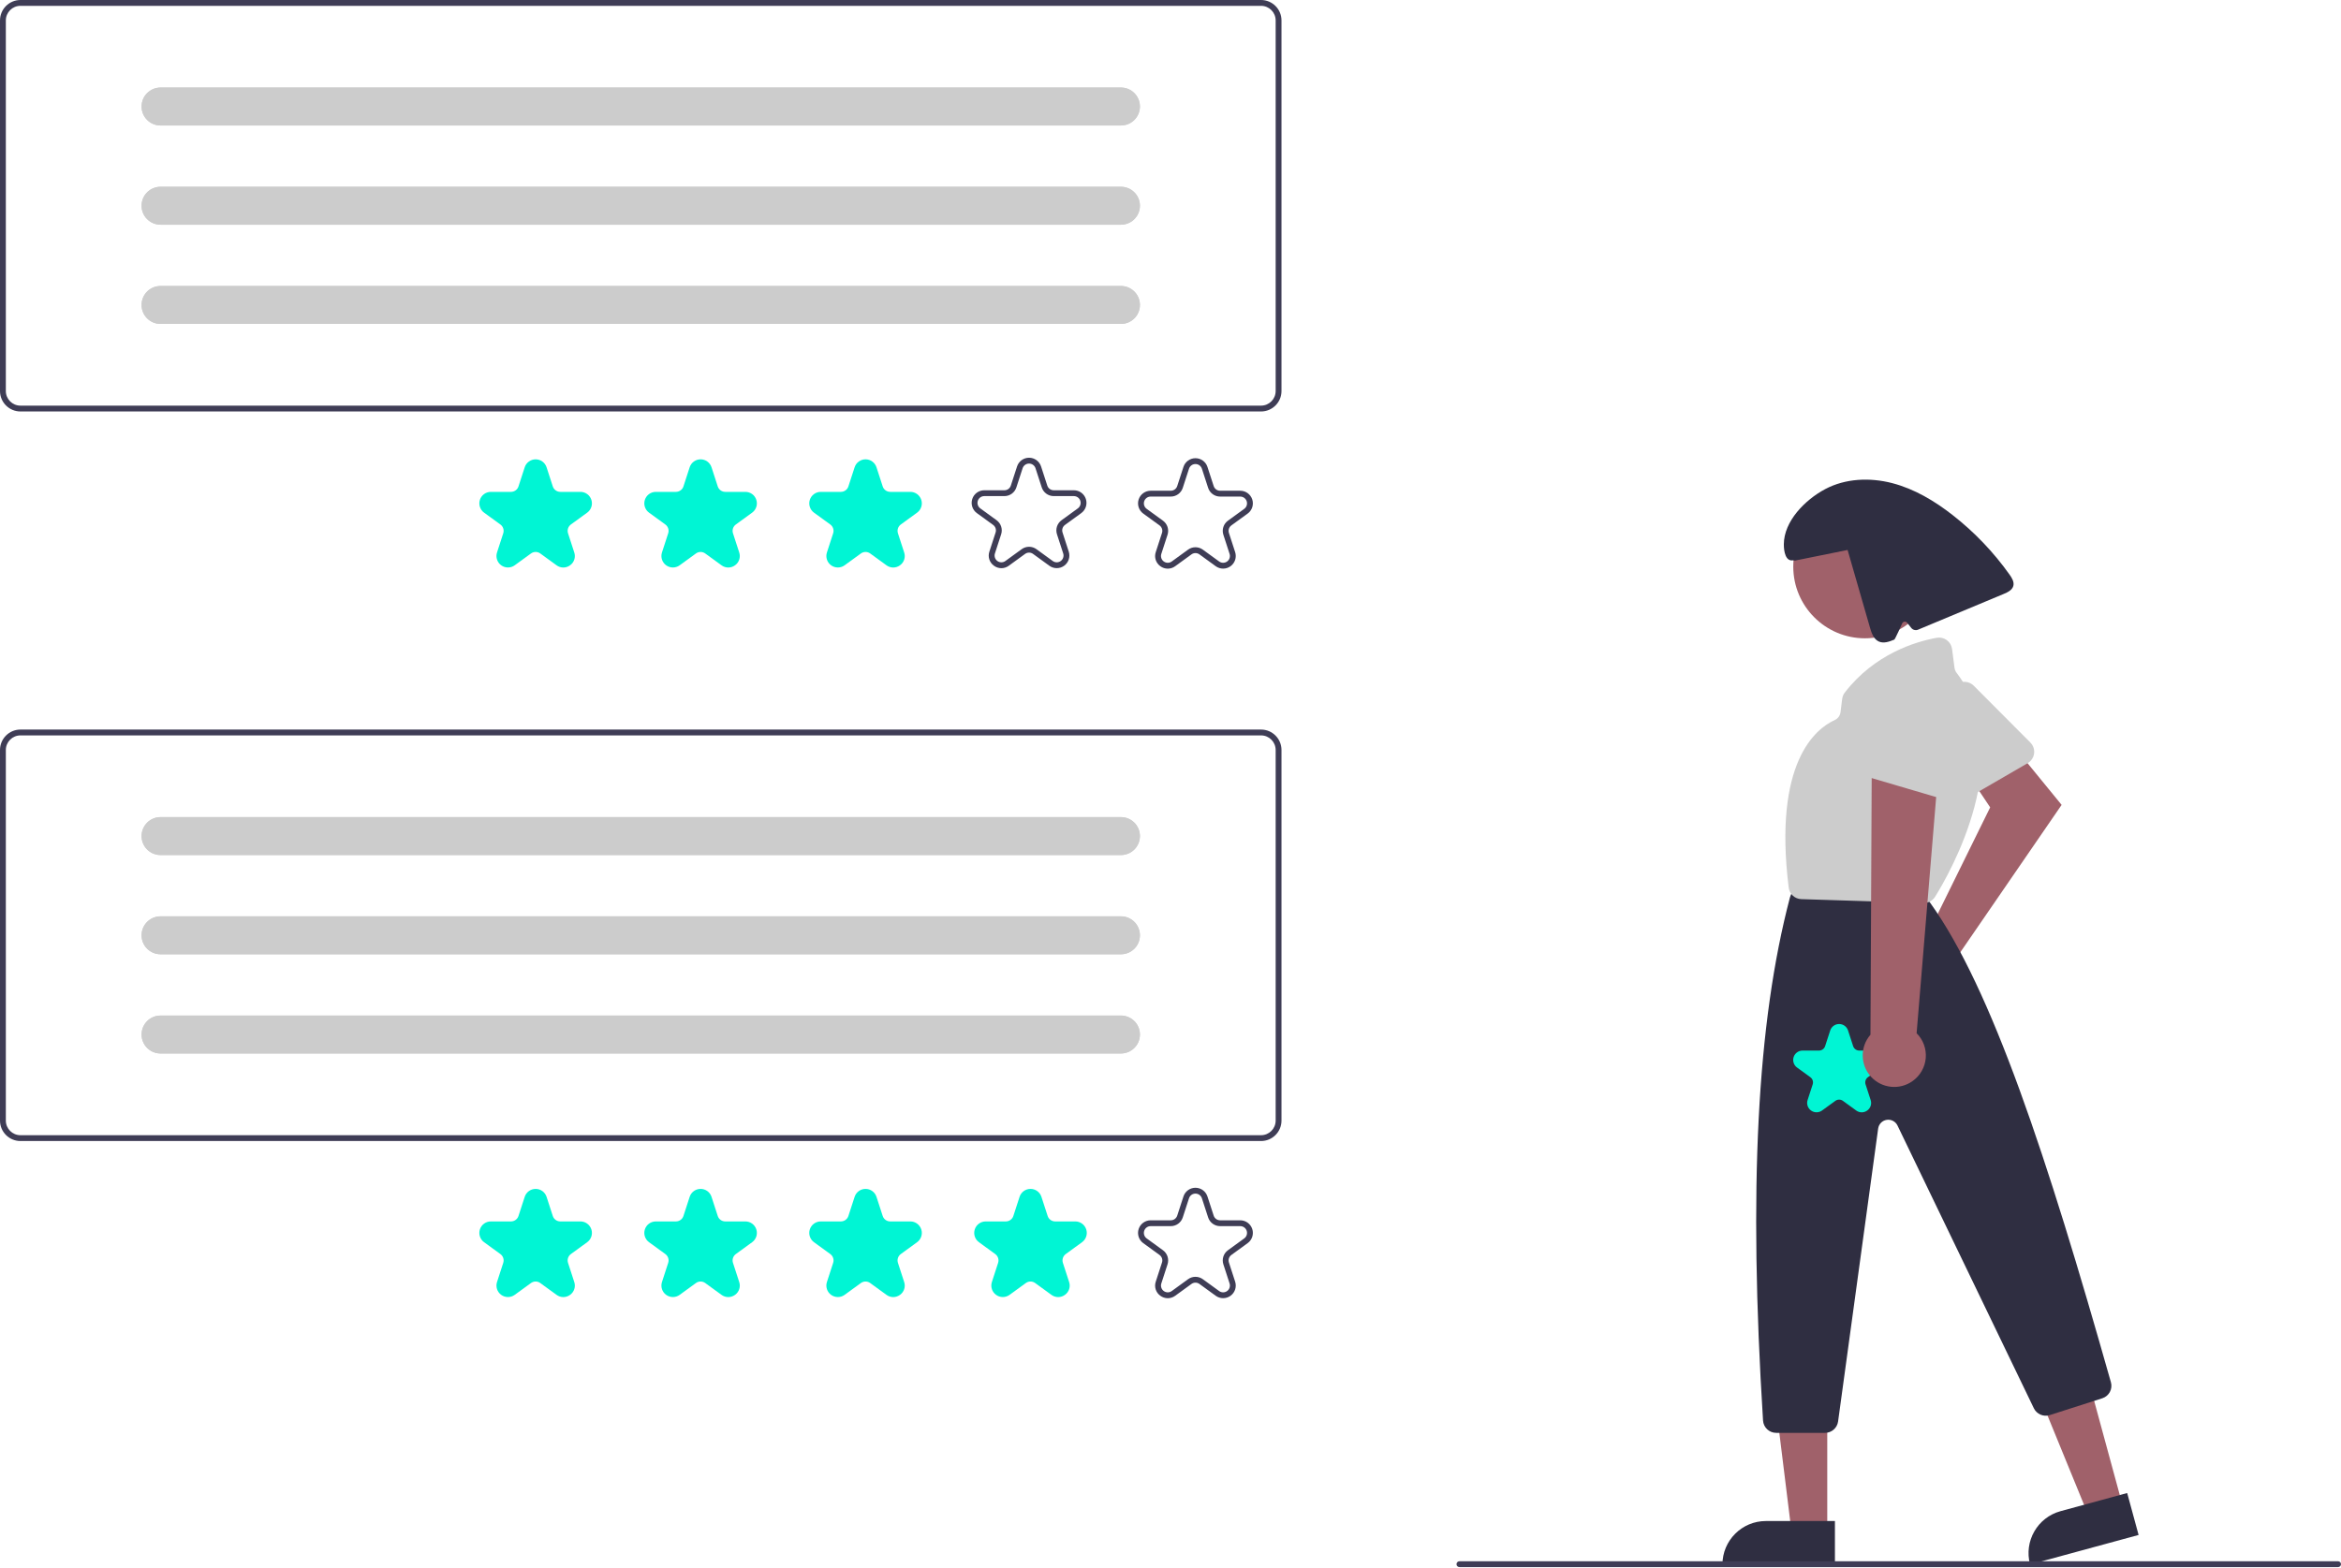
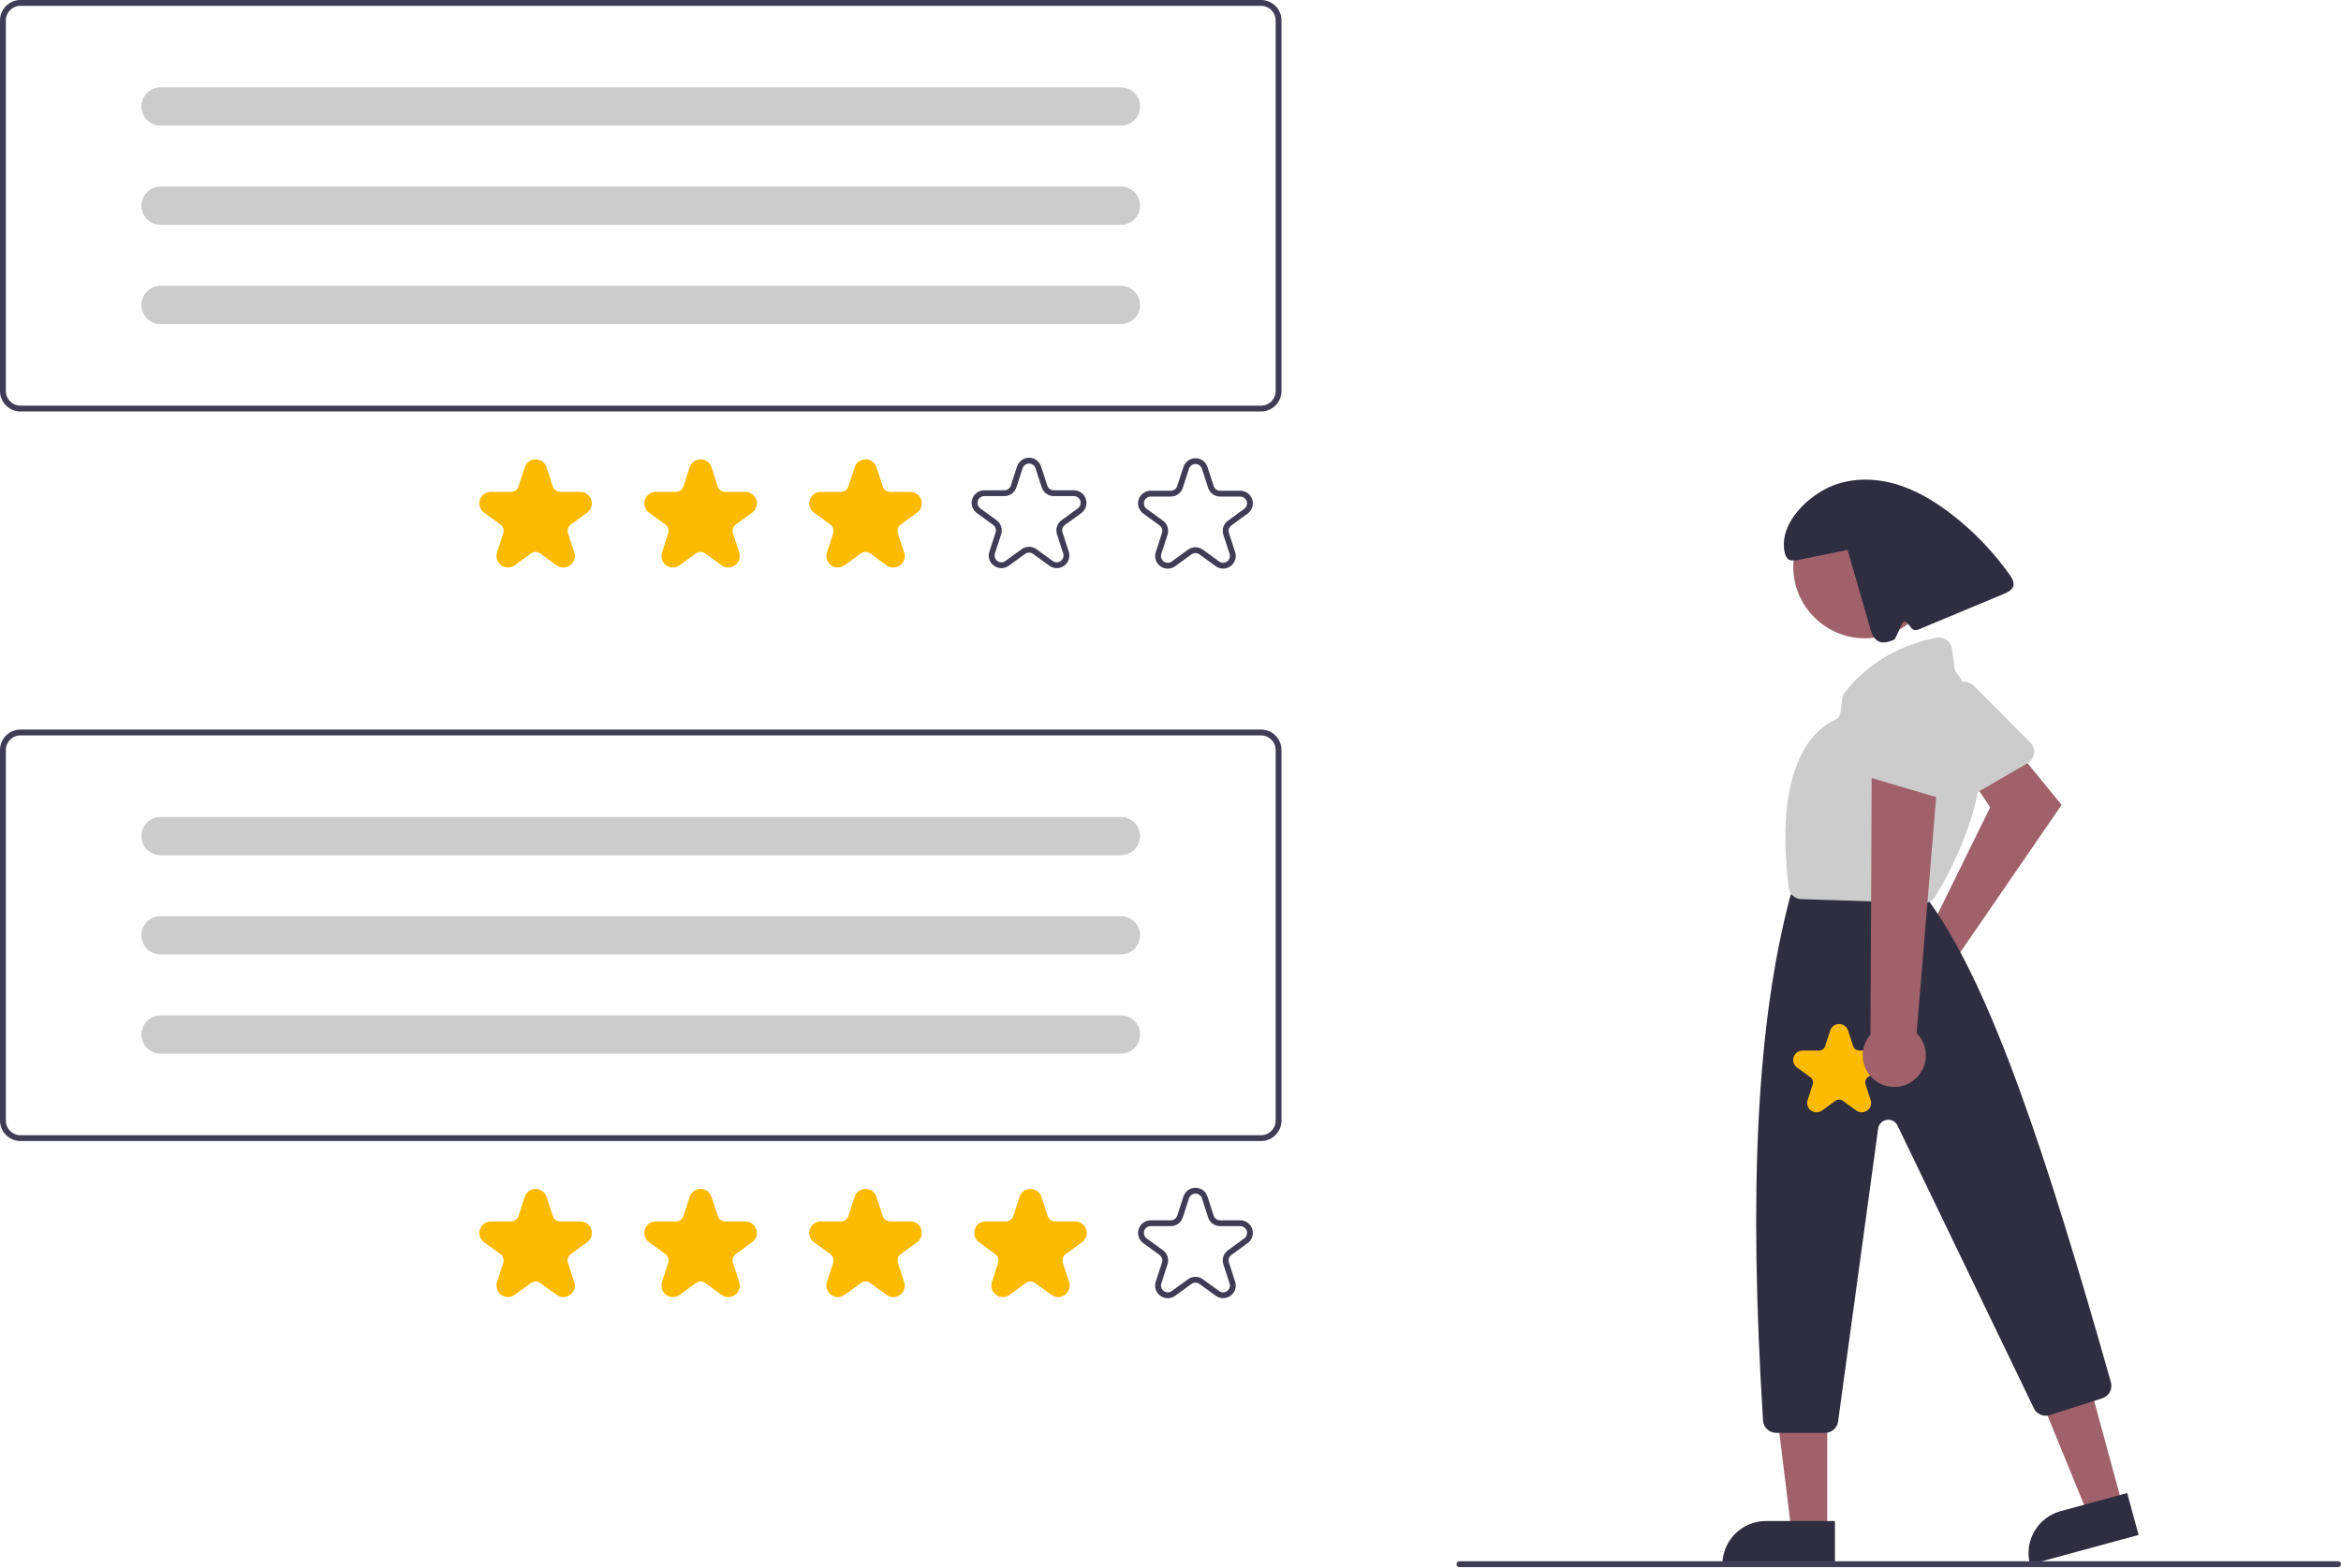
<svg xmlns="http://www.w3.org/2000/svg" id="b8669117-6177-4f3a-a75c-05852d999d53" data-name="Layer 1" width="801.953" height="537" viewBox="0 0 801.953 537">
  <path d="M857.273,503.003a10.527,10.527,0,0,1,1.621-.347l21.899-44.496-6.686-10.023,13.807-12.067,17.357,21.24-35.351,51.448a10.496,10.496,0,1,1-12.648-5.755Z" transform="translate(-199.0236 -181.5)" fill="#a0616a" />
  <path d="M894.656,442.218a4.514,4.514,0,0,1-1.016.801l-22.406,12.989a4.499,4.499,0,0,1-6.324-1.968l-10.897-23.023a4.476,4.476,0,0,1,1.537-5.645l13.889-9.448a4.502,4.502,0,0,1,5.718.544L894.57,435.949a4.504,4.504,0,0,1,.086,6.269Z" transform="translate(-199.0236 -181.5)" fill="#ccc" />
  <polygon points="727.092 515.689 715.262 518.908 697.217 474.811 714.677 470.06 727.092 515.689" fill="#a0616a" />
  <path d="M906.717,697.917h23.644a0,0,0,0,1,0,0v14.887a0,0,0,0,1,0,0H891.83a0,0,0,0,1,0,0v0A14.887,14.887,0,0,1,906.717,697.917Z" transform="translate(-352.2474 82.43915) rotate(-15.22067)" fill="#2f2e41" />
  <polygon points="625.961 524.716 613.702 524.715 607.869 477.427 625.963 477.428 625.961 524.716" fill="#a0616a" />
  <path d="M604.944,521.212h23.644a0,0,0,0,1,0,0v14.887a0,0,0,0,1,0,0H590.057a0,0,0,0,1,0,0v0A14.887,14.887,0,0,1,604.944,521.212Z" fill="#2f2e41" />
  <circle cx="638.878" cy="194.165" r="24.561" fill="#a0616a" />
  <path d="M824.234,672.5H807.481a4.513,4.513,0,0,1-4.496-4.223c-4.992-79.361-2.072-136.289,9.19-179.153a4.678,4.678,0,0,1,.182-.552l.897-2.243a4.479,4.479,0,0,1,4.178-2.829h34.452a4.493,4.493,0,0,1,3.417,1.571l4.679,5.46c.091.106.177.215.259.329,21.101,29.426,40.011,86.954,61.912,164.278a4.485,4.485,0,0,1-2.958,5.517L901.189,666.417a4.524,4.524,0,0,1-5.425-2.332l-46.723-96.907a3.5,3.5,0,0,0-6.62,1.046l-13.728,100.386A4.517,4.517,0,0,1,824.234,672.5Z" transform="translate(-199.0236 -181.5)" fill="#2f2e41" />
  <path d="M858.092,490.931c-.047,0-.094-.001-.141-.002l-41.848-1.321a4.485,4.485,0,0,1-4.329-3.954c-5.305-42.941,9.244-54.445,15.746-57.397a3.46,3.46,0,0,0,2.012-2.743l.562-4.501a4.484,4.484,0,0,1,.889-2.186c10.194-13.205,24.113-17.434,31.503-18.778a4.493,4.493,0,0,1,5.251,3.85l.843,6.463a3.56,3.56,0,0,0,.713,1.691c21.259,27.792-2.425,68.827-7.388,76.771h0A4.508,4.508,0,0,1,858.092,490.931Z" transform="translate(-199.0236 -181.5)" fill="#ccc" />
  <path d="M887.455,378.43A97.753,97.753,0,0,0,867.95,358.01c-6.198-4.841-13.098-8.978-20.709-10.956-7.612-1.979-16.019-1.642-22.963,2.049-6.945,3.691-14.125,11.025-14.169,18.889-.014,2.527.629,5.945,3.117,5.508l.72.095q9.004-1.819,18.007-3.637,3.835,13.308,7.669,26.616c.539,1.87,1.262,3.961,3.037,4.758,1.672.751,3.604.043,5.296-.663.278-.116,2.668-5.482,2.668-5.482a1,1,0,0,1,1.723-.288l1.42,1.775a2,2,0,0,0,2.332.596q14.683-6.129,29.366-12.259c1.353-.565,2.865-1.302,3.257-2.715C889.095,380.944,888.267,379.576,887.455,378.43Z" transform="translate(-199.0236 -181.5)" fill="#2f2e41" />
  <path d="M999.976,718.5h-301a1,1,0,0,1,0-2h301a1,1,0,0,1,0,2Z" transform="translate(-199.0236 -181.5)" fill="#3f3d56" />
-   <path d="M836.793,562.664a3.203,3.203,0,0,1-1.889-.625l-4.552-3.307a2.206,2.206,0,0,0-2.602,0l-4.552,3.307a3.213,3.213,0,0,1-4.945-3.592l1.739-5.351a2.207,2.207,0,0,0-.804-2.475l-4.552-3.308a3.213,3.213,0,0,1,1.889-5.813h5.626a2.208,2.208,0,0,0,2.105-1.529l1.739-5.351a3.213,3.213,0,0,1,6.112,0l1.739,5.351a2.208,2.208,0,0,0,2.105,1.529h5.626a3.213,3.213,0,0,1,1.889,5.813l-4.552,3.307a2.208,2.208,0,0,0-.804,2.475l1.739,5.351a3.165,3.165,0,0,1-1.167,3.592A3.203,3.203,0,0,1,836.793,562.664Z" transform="translate(-199.0236 -181.5)" fill="#00f5d4" />
+   <path d="M836.793,562.664a3.203,3.203,0,0,1-1.889-.625l-4.552-3.307a2.206,2.206,0,0,0-2.602,0l-4.552,3.307a3.213,3.213,0,0,1-4.945-3.592l1.739-5.351a2.207,2.207,0,0,0-.804-2.475l-4.552-3.308a3.213,3.213,0,0,1,1.889-5.813h5.626a2.208,2.208,0,0,0,2.105-1.529l1.739-5.351a3.213,3.213,0,0,1,6.112,0l1.739,5.351a2.208,2.208,0,0,0,2.105,1.529h5.626a3.213,3.213,0,0,1,1.889,5.813l-4.552,3.307a2.208,2.208,0,0,0-.804,2.475l1.739,5.351a3.165,3.165,0,0,1-1.167,3.592A3.203,3.203,0,0,1,836.793,562.664Z" transform="translate(-199.0236 -181.5)" fill="#fcba00" />
  <path d="M854.189,551.966a10.743,10.743,0,0,0,1.406-16.412l7.773-93.871-23.144,3.184-.44,91.205a10.801,10.801,0,0,0,14.405,15.895Z" transform="translate(-199.0236 -181.5)" fill="#a0616a" />
  <path d="M864.881,455.199a4.514,4.514,0,0,1-1.281-.186l-24.846-7.308a4.499,4.499,0,0,1-2.927-5.941l9.195-23.754a4.476,4.476,0,0,1,5.153-2.771l16.415,3.568a4.502,4.502,0,0,1,3.542,4.521l-.764,27.492a4.504,4.504,0,0,1-4.488,4.378Z" transform="translate(-199.0236 -181.5)" fill="#ccc" />
  <path d="M631.024,572.5H206.024a7.008,7.008,0,0,1-7-7v-127a7.008,7.008,0,0,1,7-7H631.024a7.008,7.008,0,0,1,7,7v127A7.008,7.008,0,0,1,631.024,572.5Zm-425-139a5.006,5.006,0,0,0-5,5v127a5.006,5.006,0,0,0,5,5H631.024a5.006,5.006,0,0,0,5-5v-127a5.006,5.006,0,0,0-5-5Z" transform="translate(-199.0236 -181.5)" fill="#3f3d56" />
-   <path d="M391.999,625.975a3.925,3.925,0,0,1-2.314-.766l-5.576-4.051a2.702,2.702,0,0,0-3.187,0l-5.576,4.051a3.937,3.937,0,0,1-6.058-4.401l2.13-6.555a2.705,2.705,0,0,0-.985-3.032l-5.576-4.051a3.936,3.936,0,0,1,2.314-7.121h6.893a2.705,2.705,0,0,0,2.579-1.873l2.13-6.555a3.937,3.937,0,0,1,7.488,0l2.13,6.555a2.705,2.705,0,0,0,2.579,1.873h6.893a3.937,3.937,0,0,1,2.314,7.121l-5.576,4.051a2.705,2.705,0,0,0-.985,3.032l2.13,6.555a3.877,3.877,0,0,1-1.43,4.401A3.924,3.924,0,0,1,391.999,625.975Z" transform="translate(-199.0236 -181.5)" fill="#00f5d4" />
-   <path d="M448.507,625.975a3.925,3.925,0,0,1-2.314-.766l-5.576-4.051a2.702,2.702,0,0,0-3.187,0l-5.576,4.051a3.937,3.937,0,0,1-6.058-4.401l2.13-6.555a2.705,2.705,0,0,0-.985-3.032l-5.576-4.051a3.937,3.937,0,0,1,2.314-7.121h6.893a2.705,2.705,0,0,0,2.579-1.873l2.13-6.555a3.936,3.936,0,0,1,7.488,0l2.13,6.555a2.705,2.705,0,0,0,2.579,1.873h6.893a3.937,3.937,0,0,1,2.314,7.121l-5.576,4.051a2.705,2.705,0,0,0-.985,3.032l2.13,6.555a3.877,3.877,0,0,1-1.43,4.401A3.924,3.924,0,0,1,448.507,625.975Z" transform="translate(-199.0236 -181.5)" fill="#00f5d4" />
-   <path d="M505.016,625.975a3.924,3.924,0,0,1-2.314-.766l-5.576-4.051a2.708,2.708,0,0,0-3.188,0l-5.576,4.051a3.936,3.936,0,0,1-6.058-4.401l2.13-6.555a2.705,2.705,0,0,0-.985-3.032l-5.576-4.051a3.937,3.937,0,0,1,2.314-7.121h6.893a2.705,2.705,0,0,0,2.579-1.873l2.13-6.555a3.936,3.936,0,0,1,7.488,0l2.13,6.555a2.705,2.705,0,0,0,2.579,1.873h6.893a3.937,3.937,0,0,1,2.314,7.121l-5.576,4.051a2.705,2.705,0,0,0-.985,3.032l2.13,6.555a3.878,3.878,0,0,1-1.43,4.401A3.925,3.925,0,0,1,505.016,625.975Z" transform="translate(-199.0236 -181.5)" fill="#00f5d4" />
-   <path d="M561.524,625.975a3.925,3.925,0,0,1-2.314-.766l-5.576-4.051a2.702,2.702,0,0,0-3.187,0L544.87,625.209a3.937,3.937,0,0,1-6.058-4.401l2.13-6.555a2.704,2.704,0,0,0-.985-3.032l-5.576-4.052a3.937,3.937,0,0,1,2.314-7.121h6.893a2.705,2.705,0,0,0,2.579-1.873l2.13-6.555a3.936,3.936,0,0,1,7.488,0l2.13,6.555a2.705,2.705,0,0,0,2.579,1.873h6.893a3.937,3.937,0,0,1,2.314,7.121l-5.576,4.051a2.705,2.705,0,0,0-.985,3.032l2.13,6.555A3.877,3.877,0,0,1,563.838,625.209,3.924,3.924,0,0,1,561.524,625.975Z" transform="translate(-199.0236 -181.5)" fill="#00f5d4" />
+   <path d="M391.999,625.975a3.925,3.925,0,0,1-2.314-.766l-5.576-4.051a2.702,2.702,0,0,0-3.187,0l-5.576,4.051a3.937,3.937,0,0,1-6.058-4.401l2.13-6.555a2.705,2.705,0,0,0-.985-3.032l-5.576-4.051a3.936,3.936,0,0,1,2.314-7.121h6.893a2.705,2.705,0,0,0,2.579-1.873l2.13-6.555a3.937,3.937,0,0,1,7.488,0l2.13,6.555a2.705,2.705,0,0,0,2.579,1.873h6.893a3.937,3.937,0,0,1,2.314,7.121l-5.576,4.051a2.705,2.705,0,0,0-.985,3.032l2.13,6.555a3.877,3.877,0,0,1-1.43,4.401A3.924,3.924,0,0,1,391.999,625.975Z" transform="translate(-199.0236 -181.5)" fill="#fcba00" />
+   <path d="M448.507,625.975a3.925,3.925,0,0,1-2.314-.766l-5.576-4.051a2.702,2.702,0,0,0-3.187,0l-5.576,4.051a3.937,3.937,0,0,1-6.058-4.401l2.13-6.555a2.705,2.705,0,0,0-.985-3.032l-5.576-4.051a3.937,3.937,0,0,1,2.314-7.121h6.893a2.705,2.705,0,0,0,2.579-1.873l2.13-6.555a3.936,3.936,0,0,1,7.488,0l2.13,6.555a2.705,2.705,0,0,0,2.579,1.873h6.893a3.937,3.937,0,0,1,2.314,7.121l-5.576,4.051a2.705,2.705,0,0,0-.985,3.032l2.13,6.555a3.877,3.877,0,0,1-1.43,4.401A3.924,3.924,0,0,1,448.507,625.975Z" transform="translate(-199.0236 -181.5)" fill="#fcba00" />
+   <path d="M505.016,625.975a3.924,3.924,0,0,1-2.314-.766l-5.576-4.051a2.708,2.708,0,0,0-3.188,0l-5.576,4.051a3.936,3.936,0,0,1-6.058-4.401l2.13-6.555a2.705,2.705,0,0,0-.985-3.032l-5.576-4.051a3.937,3.937,0,0,1,2.314-7.121h6.893a2.705,2.705,0,0,0,2.579-1.873l2.13-6.555a3.936,3.936,0,0,1,7.488,0l2.13,6.555a2.705,2.705,0,0,0,2.579,1.873h6.893a3.937,3.937,0,0,1,2.314,7.121l-5.576,4.051a2.705,2.705,0,0,0-.985,3.032l2.13,6.555a3.878,3.878,0,0,1-1.43,4.401A3.925,3.925,0,0,1,505.016,625.975Z" transform="translate(-199.0236 -181.5)" fill="#fcba00" />
+   <path d="M561.524,625.975a3.925,3.925,0,0,1-2.314-.766l-5.576-4.051a2.702,2.702,0,0,0-3.187,0L544.87,625.209a3.937,3.937,0,0,1-6.058-4.401l2.13-6.555a2.704,2.704,0,0,0-.985-3.032l-5.576-4.052a3.937,3.937,0,0,1,2.314-7.121h6.893a2.705,2.705,0,0,0,2.579-1.873l2.13-6.555a3.936,3.936,0,0,1,7.488,0l2.13,6.555a2.705,2.705,0,0,0,2.579,1.873h6.893a3.937,3.937,0,0,1,2.314,7.121l-5.576,4.051a2.705,2.705,0,0,0-.985,3.032l2.13,6.555A3.877,3.877,0,0,1,563.838,625.209,3.924,3.924,0,0,1,561.524,625.975Z" transform="translate(-199.0236 -181.5)" fill="#fcba00" />
  <path d="M599.065,626.364a4.313,4.313,0,0,1-2.541-.841,4.261,4.261,0,0,1-1.571-4.835l2.13-6.555a2.319,2.319,0,0,0-.844-2.598l-5.577-4.052a4.324,4.324,0,0,1,2.542-7.822H600.096a2.318,2.318,0,0,0,2.21-1.606l2.13-6.555a4.324,4.324,0,0,1,8.225,0l2.13,6.555a2.318,2.318,0,0,0,2.21,1.606h6.893a4.324,4.324,0,0,1,2.542,7.822l-5.576,4.052a2.318,2.318,0,0,0-.844,2.598l2.13,6.555a4.324,4.324,0,0,1-6.654,4.834l-5.576-4.051a2.318,2.318,0,0,0-2.732,0l-5.576,4.051A4.31,4.31,0,0,1,599.065,626.364Zm9.484-7.339a4.315,4.315,0,0,1,2.541.828l5.576,4.051a2.324,2.324,0,0,0,3.576-2.598l-2.13-6.555a4.313,4.313,0,0,1,1.571-4.834l5.576-4.052a2.324,2.324,0,0,0-1.366-4.204h-6.893a4.313,4.313,0,0,1-4.112-2.988l-2.13-6.555a2.324,2.324,0,0,0-4.421,0l-2.13,6.555a4.312,4.312,0,0,1-4.112,2.988h-6.893a2.324,2.324,0,0,0-1.366,4.204l5.577,4.052a4.314,4.314,0,0,1,1.571,4.834l-2.13,6.555a2.324,2.324,0,0,0,3.576,2.598l5.577-4.051A4.317,4.317,0,0,1,608.549,619.025Z" transform="translate(-199.0236 -181.5)" fill="#3f3d56" />
  <path d="M254.024,461.5a6.5,6.5,0,0,0,0,13h329a6.5,6.5,0,1,0,0-13Z" transform="translate(-199.0236 -181.5)" fill="#ccc" />
  <path d="M254.024,495.5a6.5,6.5,0,0,0,0,13h329a6.5,6.5,0,1,0,0-13Z" transform="translate(-199.0236 -181.5)" fill="#ccc" />
  <path d="M254.024,529.5a6.5,6.5,0,0,0,0,13h329a6.5,6.5,0,1,0,0-13Z" transform="translate(-199.0236 -181.5)" fill="#ccc" />
  <path d="M254.024,461.5a6.5,6.5,0,0,0,0,13h329a6.5,6.5,0,1,0,0-13Z" transform="translate(-199.0236 -181.5)" fill="#ccc" />
  <path d="M254.024,495.5a6.5,6.5,0,0,0,0,13h329a6.5,6.5,0,1,0,0-13Z" transform="translate(-199.0236 -181.5)" fill="#ccc" />
  <path d="M254.024,529.5a6.5,6.5,0,0,0,0,13h329a6.5,6.5,0,1,0,0-13Z" transform="translate(-199.0236 -181.5)" fill="#ccc" />
  <path d="M631.024,322.5H206.024a7.008,7.008,0,0,1-7-7v-127a7.008,7.008,0,0,1,7-7H631.024a7.008,7.008,0,0,1,7,7v127A7.008,7.008,0,0,1,631.024,322.5Zm-425-139a5.006,5.006,0,0,0-5,5v127a5.006,5.006,0,0,0,5,5H631.024a5.006,5.006,0,0,0,5-5v-127a5.006,5.006,0,0,0-5-5Z" transform="translate(-199.0236 -181.5)" fill="#3f3d56" />
-   <path d="M391.999,375.975a3.925,3.925,0,0,1-2.314-.766l-5.576-4.051a2.702,2.702,0,0,0-3.187,0l-5.576,4.051a3.937,3.937,0,0,1-6.058-4.401l2.13-6.555a2.705,2.705,0,0,0-.985-3.032l-5.576-4.051a3.936,3.936,0,0,1,2.314-7.121h6.893a2.705,2.705,0,0,0,2.579-1.873l2.13-6.555a3.937,3.937,0,0,1,7.488,0l2.13,6.555a2.705,2.705,0,0,0,2.579,1.873h6.893a3.937,3.937,0,0,1,2.314,7.121l-5.576,4.051a2.705,2.705,0,0,0-.985,3.032l2.13,6.555a3.877,3.877,0,0,1-1.43,4.401A3.924,3.924,0,0,1,391.999,375.975Z" transform="translate(-199.0236 -181.5)" fill="#00f5d4" />
-   <path d="M448.507,375.975a3.925,3.925,0,0,1-2.314-.766l-5.576-4.051a2.702,2.702,0,0,0-3.187,0l-5.576,4.051a3.937,3.937,0,0,1-6.058-4.401l2.13-6.555a2.705,2.705,0,0,0-.985-3.032l-5.576-4.051a3.937,3.937,0,0,1,2.314-7.121h6.893a2.705,2.705,0,0,0,2.579-1.873l2.13-6.555a3.936,3.936,0,0,1,7.488,0l2.13,6.555a2.705,2.705,0,0,0,2.579,1.873h6.893a3.937,3.937,0,0,1,2.314,7.121l-5.576,4.051a2.705,2.705,0,0,0-.985,3.032l2.13,6.555a3.877,3.877,0,0,1-1.43,4.401A3.924,3.924,0,0,1,448.507,375.975Z" transform="translate(-199.0236 -181.5)" fill="#00f5d4" />
-   <path d="M505.016,375.975a3.924,3.924,0,0,1-2.314-.766l-5.576-4.051a2.708,2.708,0,0,0-3.188,0l-5.576,4.051a3.936,3.936,0,0,1-6.058-4.401l2.13-6.555a2.705,2.705,0,0,0-.985-3.032l-5.576-4.051a3.937,3.937,0,0,1,2.314-7.121h6.893a2.705,2.705,0,0,0,2.579-1.873l2.13-6.555a3.936,3.936,0,0,1,7.488,0l2.13,6.555a2.705,2.705,0,0,0,2.579,1.873h6.893a3.937,3.937,0,0,1,2.314,7.121l-5.576,4.051a2.705,2.705,0,0,0-.985,3.032l2.13,6.555a3.878,3.878,0,0,1-1.43,4.401A3.925,3.925,0,0,1,505.016,375.975Z" transform="translate(-199.0236 -181.5)" fill="#00f5d4" />
+   <path d="M391.999,375.975a3.925,3.925,0,0,1-2.314-.766l-5.576-4.051a2.702,2.702,0,0,0-3.187,0l-5.576,4.051a3.937,3.937,0,0,1-6.058-4.401l2.13-6.555a2.705,2.705,0,0,0-.985-3.032l-5.576-4.051a3.936,3.936,0,0,1,2.314-7.121h6.893a2.705,2.705,0,0,0,2.579-1.873l2.13-6.555a3.937,3.937,0,0,1,7.488,0l2.13,6.555a2.705,2.705,0,0,0,2.579,1.873h6.893a3.937,3.937,0,0,1,2.314,7.121l-5.576,4.051a2.705,2.705,0,0,0-.985,3.032l2.13,6.555a3.877,3.877,0,0,1-1.43,4.401A3.924,3.924,0,0,1,391.999,375.975Z" transform="translate(-199.0236 -181.5)" fill="#fcba00" />
+   <path d="M448.507,375.975a3.925,3.925,0,0,1-2.314-.766l-5.576-4.051a2.702,2.702,0,0,0-3.187,0l-5.576,4.051a3.937,3.937,0,0,1-6.058-4.401l2.13-6.555a2.705,2.705,0,0,0-.985-3.032l-5.576-4.051a3.937,3.937,0,0,1,2.314-7.121h6.893a2.705,2.705,0,0,0,2.579-1.873l2.13-6.555a3.936,3.936,0,0,1,7.488,0l2.13,6.555a2.705,2.705,0,0,0,2.579,1.873h6.893a3.937,3.937,0,0,1,2.314,7.121l-5.576,4.051a2.705,2.705,0,0,0-.985,3.032l2.13,6.555a3.877,3.877,0,0,1-1.43,4.401A3.924,3.924,0,0,1,448.507,375.975Z" transform="translate(-199.0236 -181.5)" fill="#fcba00" />
+   <path d="M505.016,375.975a3.924,3.924,0,0,1-2.314-.766l-5.576-4.051a2.708,2.708,0,0,0-3.188,0l-5.576,4.051a3.936,3.936,0,0,1-6.058-4.401l2.13-6.555a2.705,2.705,0,0,0-.985-3.032l-5.576-4.051a3.937,3.937,0,0,1,2.314-7.121h6.893a2.705,2.705,0,0,0,2.579-1.873l2.13-6.555a3.936,3.936,0,0,1,7.488,0l2.13,6.555a2.705,2.705,0,0,0,2.579,1.873h6.893a3.937,3.937,0,0,1,2.314,7.121l-5.576,4.051a2.705,2.705,0,0,0-.985,3.032l2.13,6.555a3.878,3.878,0,0,1-1.43,4.401A3.925,3.925,0,0,1,505.016,375.975Z" transform="translate(-199.0236 -181.5)" fill="#fcba00" />
  <path d="M599.065,376.364a4.313,4.313,0,0,1-2.541-.841,4.261,4.261,0,0,1-1.571-4.835l2.13-6.555a2.319,2.319,0,0,0-.844-2.598l-5.577-4.052a4.324,4.324,0,0,1,2.542-7.822H600.096a2.318,2.318,0,0,0,2.21-1.606l2.13-6.555a4.324,4.324,0,0,1,8.225,0l2.13,6.555a2.318,2.318,0,0,0,2.21,1.606h6.893a4.324,4.324,0,0,1,2.542,7.822l-5.576,4.052a2.318,2.318,0,0,0-.844,2.598l2.13,6.555a4.324,4.324,0,0,1-6.654,4.834l-5.576-4.051a2.318,2.318,0,0,0-2.732,0l-5.576,4.051A4.31,4.31,0,0,1,599.065,376.364Zm9.484-7.339a4.315,4.315,0,0,1,2.541.828l5.576,4.051a2.324,2.324,0,0,0,3.576-2.598l-2.13-6.555a4.313,4.313,0,0,1,1.571-4.834l5.576-4.052a2.324,2.324,0,0,0-1.366-4.204h-6.893a4.313,4.313,0,0,1-4.112-2.988l-2.13-6.555a2.324,2.324,0,0,0-4.421,0l-2.13,6.555a4.312,4.312,0,0,1-4.112,2.988h-6.893a2.324,2.324,0,0,0-1.366,4.204l5.577,4.052a4.314,4.314,0,0,1,1.571,4.834l-2.13,6.555a2.324,2.324,0,0,0,3.576,2.598l5.577-4.051A4.317,4.317,0,0,1,608.549,369.025Z" transform="translate(-199.0236 -181.5)" fill="#3f3d56" />
  <path d="M542.065,376.203a4.313,4.313,0,0,1-2.541-.841,4.261,4.261,0,0,1-1.571-4.835l2.13-6.555a2.319,2.319,0,0,0-.844-2.598l-5.577-4.052A4.324,4.324,0,0,1,536.203,349.5H543.096a2.318,2.318,0,0,0,2.21-1.606l2.13-6.555a4.324,4.324,0,0,1,8.225,0l2.13,6.555a2.318,2.318,0,0,0,2.21,1.606h6.893a4.324,4.324,0,0,1,2.542,7.822l-5.576,4.052a2.318,2.318,0,0,0-.844,2.598l2.13,6.555a4.324,4.324,0,0,1-6.654,4.834l-5.576-4.051a2.318,2.318,0,0,0-2.732,0l-5.576,4.051A4.31,4.31,0,0,1,542.065,376.203Zm9.484-7.339a4.315,4.315,0,0,1,2.541.828l5.576,4.051a2.324,2.324,0,0,0,3.576-2.598l-2.13-6.555a4.313,4.313,0,0,1,1.571-4.834l5.576-4.052a2.324,2.324,0,0,0-1.366-4.204h-6.893a4.313,4.313,0,0,1-4.112-2.988l-2.13-6.555a2.324,2.324,0,0,0-4.421,0l-2.13,6.555A4.312,4.312,0,0,1,543.096,351.5h-6.893a2.324,2.324,0,0,0-1.366,4.204l5.577,4.052a4.314,4.314,0,0,1,1.571,4.834l-2.13,6.555a2.324,2.324,0,0,0,3.576,2.598l5.577-4.051A4.317,4.317,0,0,1,551.549,368.864Z" transform="translate(-199.0236 -181.5)" fill="#3f3d56" />
  <path d="M254.024,211.5a6.5,6.5,0,0,0,0,13h329a6.5,6.5,0,0,0,0-13Z" transform="translate(-199.0236 -181.5)" fill="#ccc" />
  <path d="M254.024,245.5a6.5,6.5,0,0,0,0,13h329a6.5,6.5,0,0,0,0-13Z" transform="translate(-199.0236 -181.5)" fill="#ccc" />
  <path d="M254.024,279.5a6.5,6.5,0,0,0,0,13h329a6.5,6.5,0,0,0,0-13Z" transform="translate(-199.0236 -181.5)" fill="#ccc" />
  <path d="M254.024,211.5a6.5,6.5,0,0,0,0,13h329a6.5,6.5,0,0,0,0-13Z" transform="translate(-199.0236 -181.5)" fill="#ccc" />
  <path d="M254.024,245.5a6.5,6.5,0,0,0,0,13h329a6.5,6.5,0,0,0,0-13Z" transform="translate(-199.0236 -181.5)" fill="#ccc" />
  <path d="M254.024,279.5a6.5,6.5,0,0,0,0,13h329a6.5,6.5,0,0,0,0-13Z" transform="translate(-199.0236 -181.5)" fill="#ccc" />
</svg>
